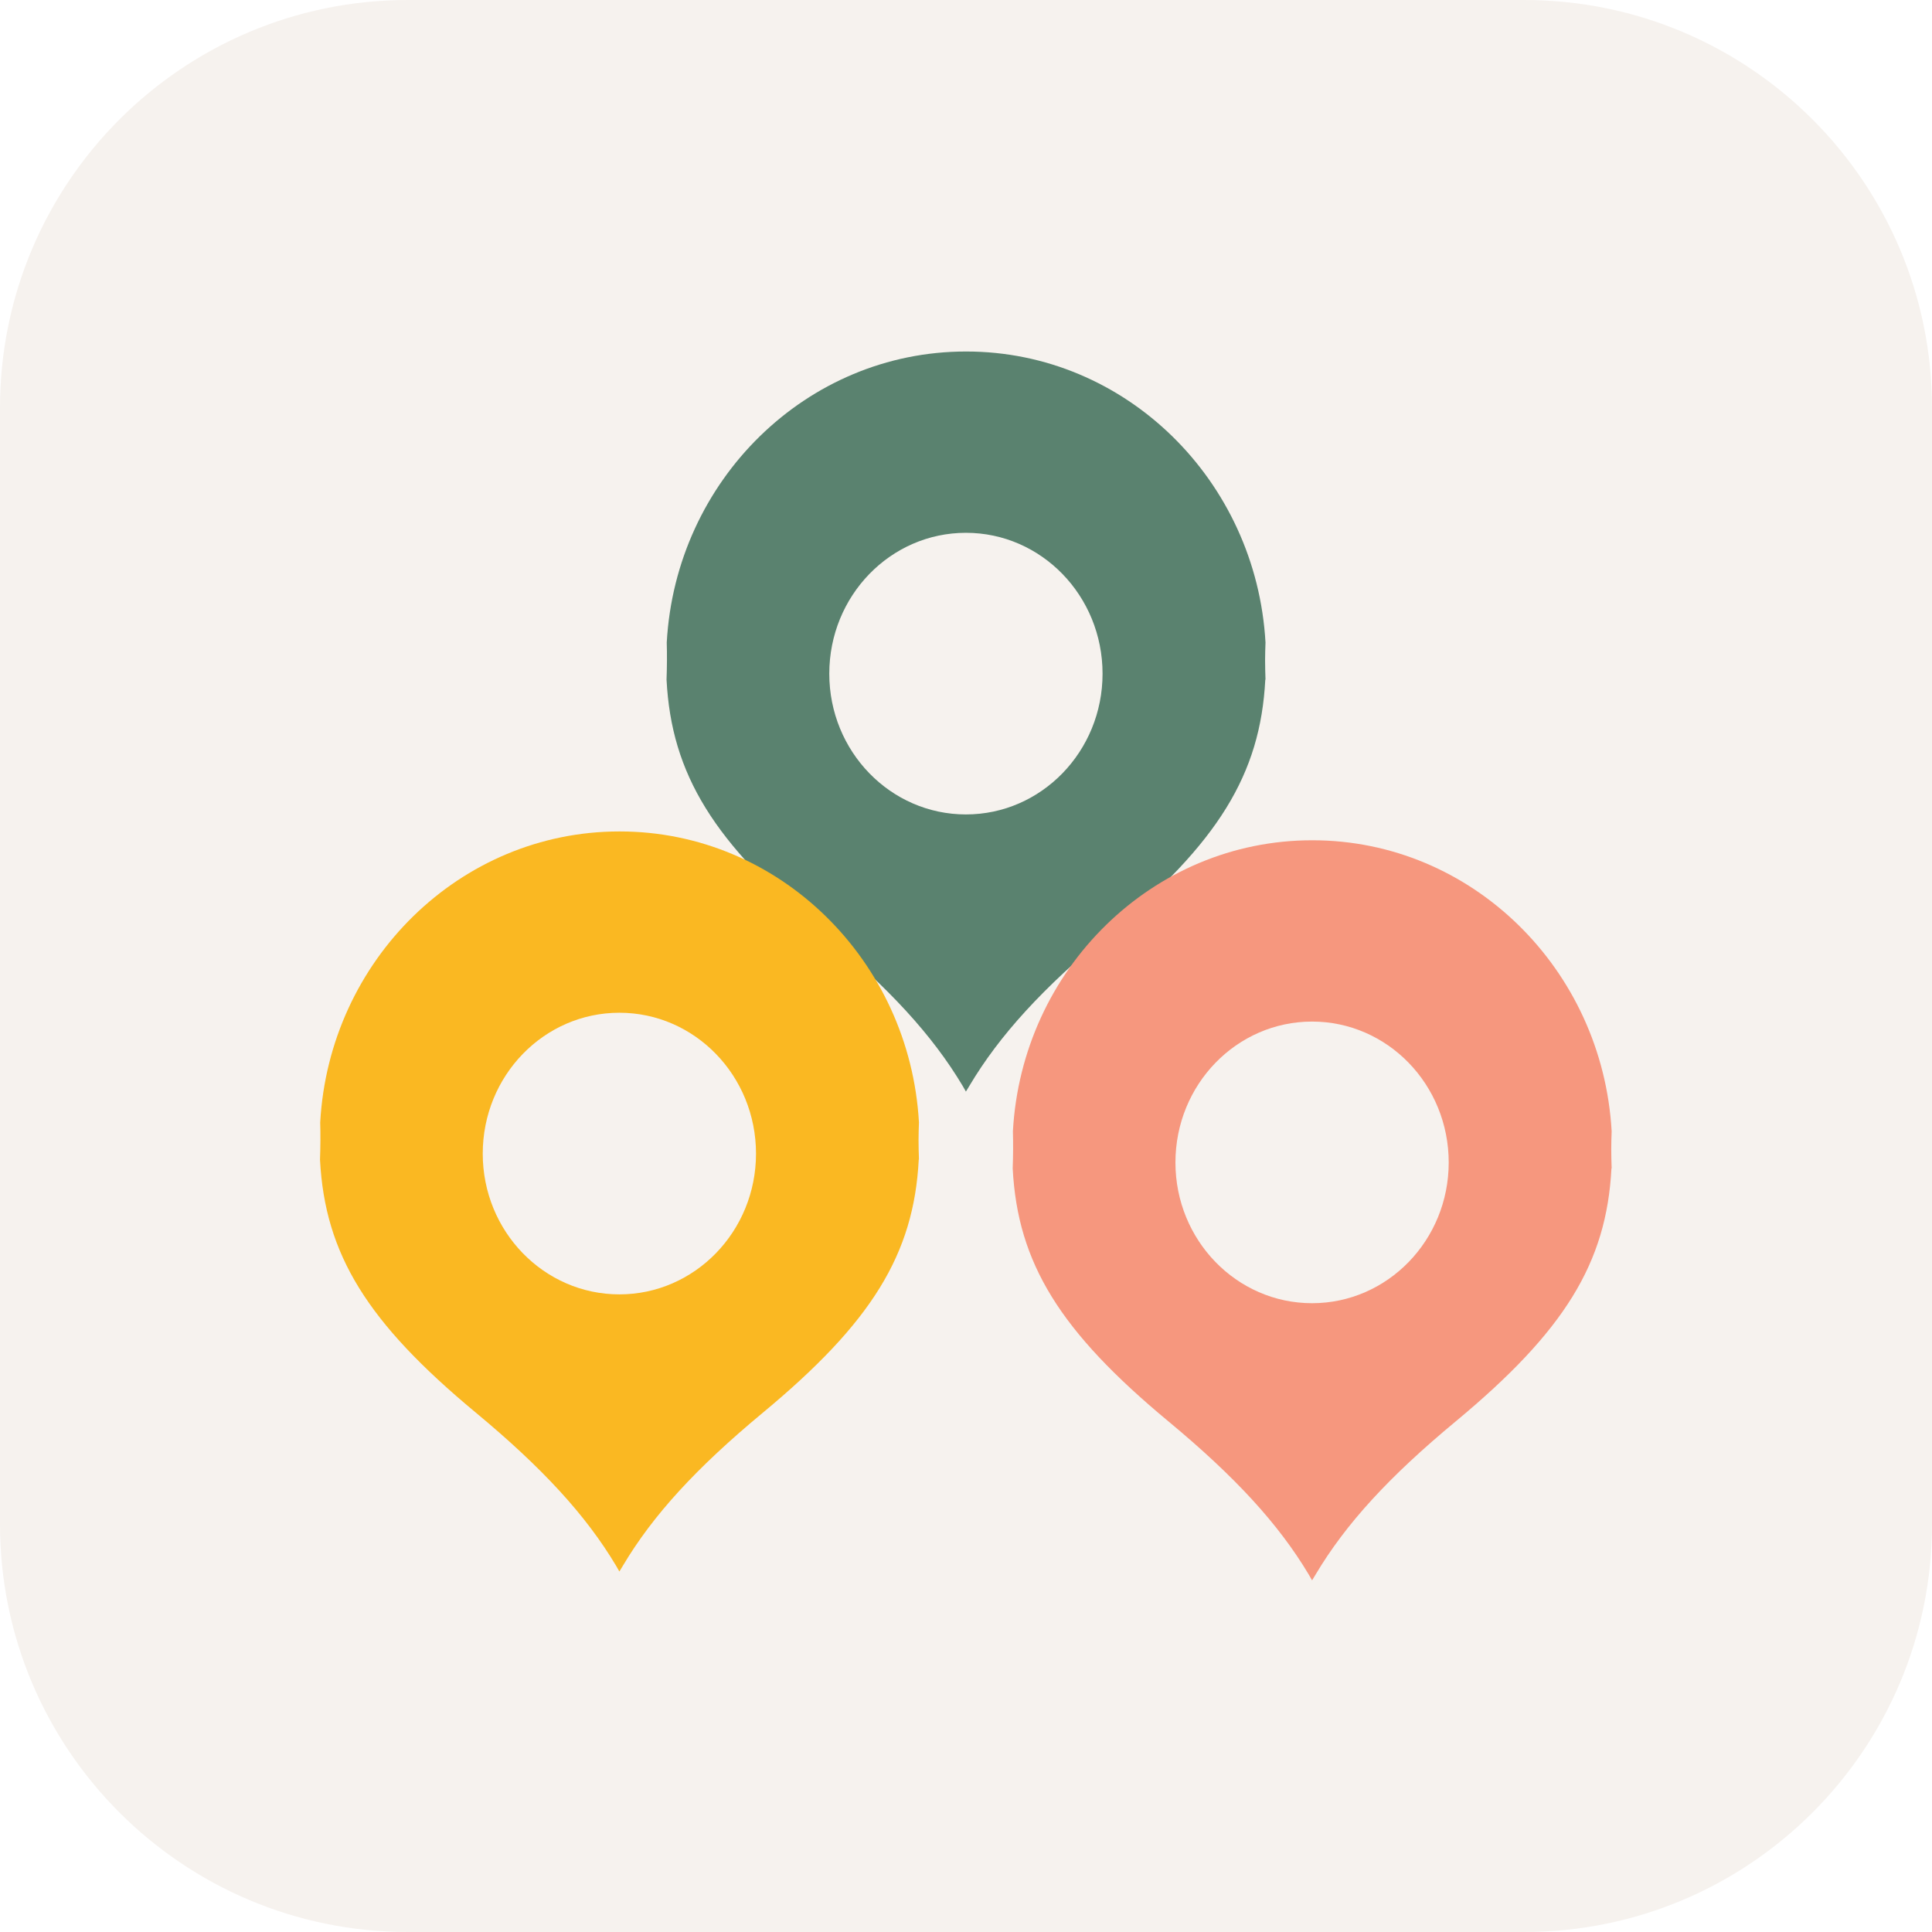
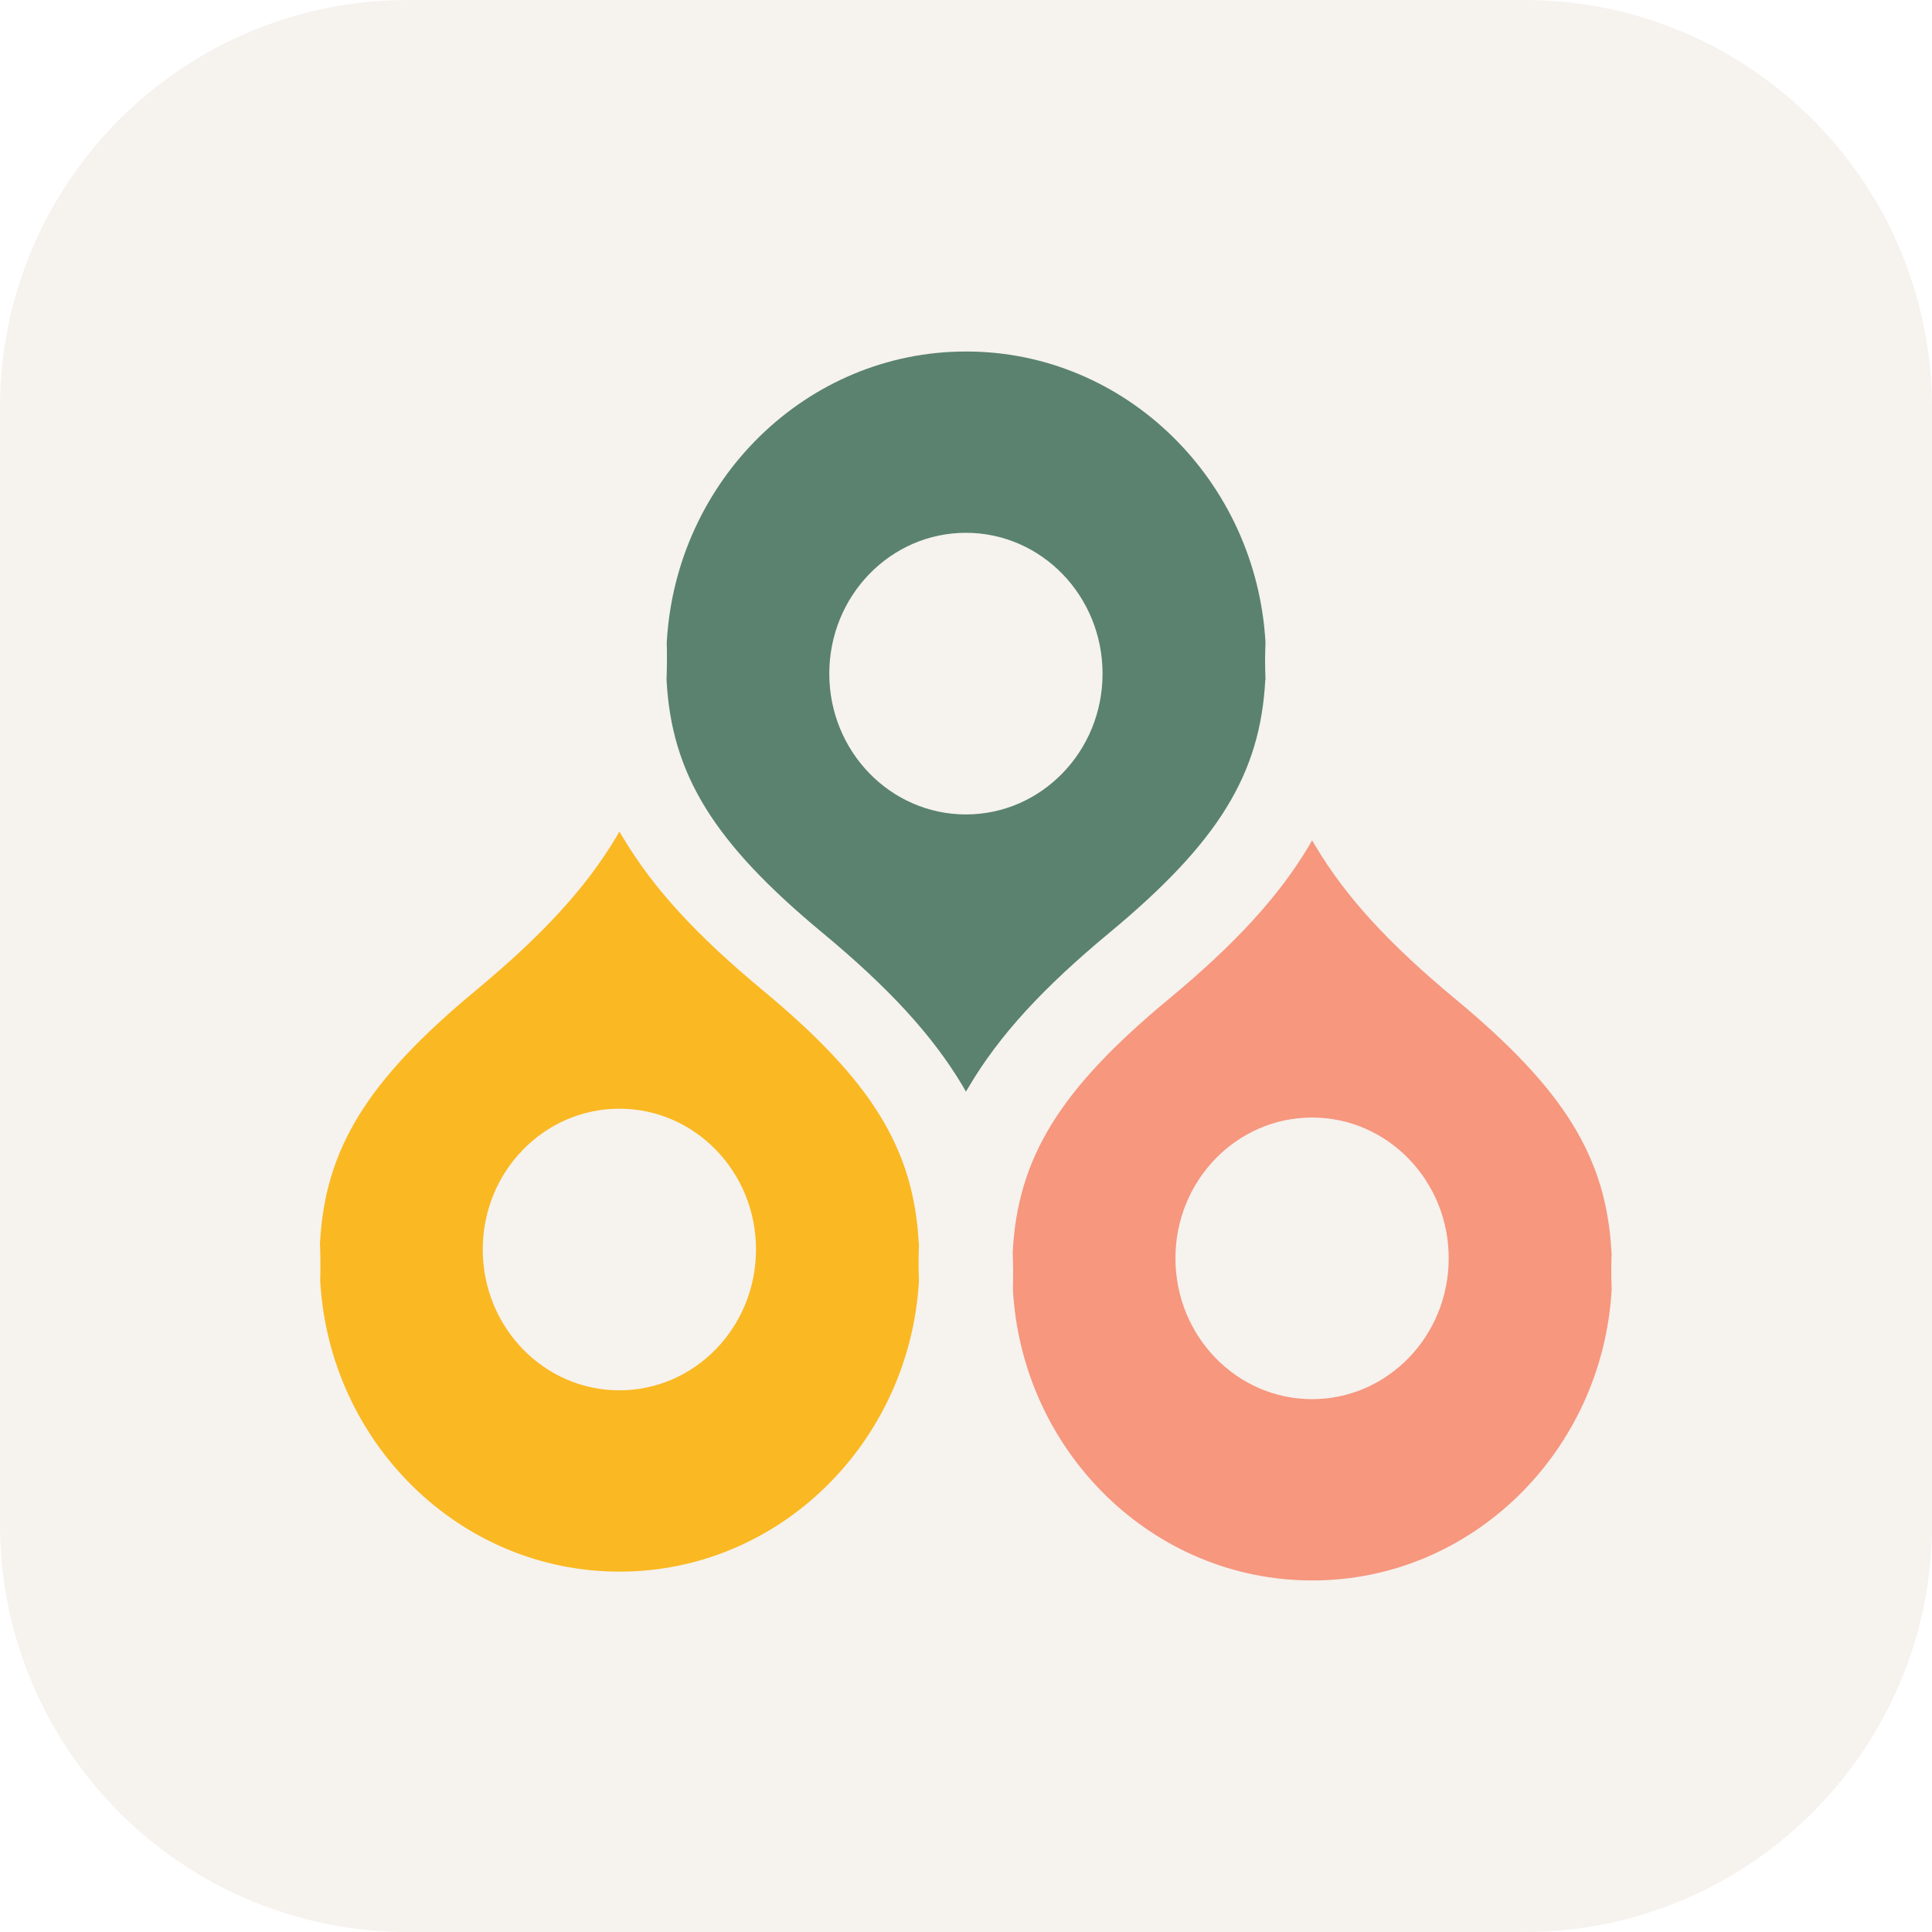
<svg xmlns="http://www.w3.org/2000/svg" width="180" height="180" viewBox="0 0 180 180">
  <rect width="180" height="180" rx="38" fill="#F6F2EE" />
  <g transform="translate(90 90) scale(1.9) translate(-164.33 -30.87)">
    <path transform="translate(149.646 0.738)" d="M29.36 16.09C29.12 20.75 27.03 24.09 21.73 28.49C18.45 31.21 16.33 33.52 14.85 36.01C14.79 36.1 14.74 36.2 14.68 36.29C14.63 36.2 14.57 36.1 14.52 36.01C13.04 33.53 10.91 31.21 7.63 28.49C2.33 24.09 0.24 20.75 0 16.09C0.01 15.78 0.02 15.46 0.02 15.15C0.02 14.85 0.02 14.56 0.01 14.27C0.45 6.32 6.86 0 14.68 0H14.7C22.51 0 28.92 6.32 29.37 14.27C29.36 14.56 29.35 14.85 29.35 15.15C29.35 15.46 29.36 15.78 29.37 16.09M21.38 15.8C21.38 11.98 18.38 8.89 14.68 8.89C10.98 8.89 7.98 11.98 7.98 15.8C7.98 19.61 10.98 22.7 14.68 22.7C18.38 22.7 21.38 19.61 21.38 15.8Z" fill="#5A826F" />
-     <path transform="translate(166.62 24.705)" d="M29.36 16.09C29.12 20.75 27.03 24.09 21.73 28.49C18.45 31.21 16.33 33.52 14.85 36.01C14.79 36.1 14.74 36.2 14.68 36.29C14.63 36.2 14.57 36.1 14.52 36.01C13.04 33.53 10.91 31.21 7.63 28.49C2.33 24.09 0.24 20.75 0 16.09C0.01 15.78 0.02 15.46 0.02 15.15C0.02 14.85 0.02 14.56 0.01 14.27C0.45 6.32 6.86 0 14.68 0H14.7C22.51 0 28.92 6.32 29.37 14.27C29.36 14.56 29.35 14.85 29.35 15.15C29.35 15.46 29.36 15.78 29.37 16.09M21.38 15.8C21.38 11.98 18.38 8.89 14.68 8.89C10.98 8.89 7.98 11.98 7.98 15.8C7.98 19.61 10.98 22.7 14.68 22.7C18.38 22.7 21.38 19.61 21.38 15.8Z" fill="#F6977E" />
-     <path transform="translate(132.653 24.272)" d="M29.36 16.09C29.12 20.75 27.03 24.09 21.73 28.49C18.45 31.21 16.33 33.52 14.85 36.01C14.79 36.1 14.74 36.2 14.68 36.29C14.63 36.2 14.57 36.1 14.52 36.01C13.04 33.53 10.91 31.21 7.63 28.49C2.33 24.09 0.24 20.75 0 16.09C0.01 15.78 0.02 15.46 0.02 15.15C0.02 14.85 0.02 14.56 0.01 14.27C0.45 6.32 6.86 0 14.68 0H14.7C22.51 0 28.92 6.32 29.37 14.27C29.36 14.56 29.35 14.85 29.35 15.15C29.35 15.46 29.36 15.78 29.37 16.09M21.38 15.8C21.38 11.98 18.38 8.89 14.68 8.89C10.98 8.89 7.98 11.98 7.98 15.8C7.98 19.61 10.98 22.7 14.68 22.7C18.38 22.7 21.38 19.61 21.38 15.8Z" fill="#FAB822" />
+     <path transform="translate(166.62 24.705)" d="M29.36 20.205C29.12 15.545 27.03 12.205 21.73 7.805C18.45 5.085 16.33 2.775 14.85 0.285C14.79 0.195 14.74 0.095 14.68 0.005C14.63 0.095 14.57 0.195 14.52 0.285C13.04 2.765 10.91 5.085 7.63 7.805C2.33 12.205 0.24 15.545 0 20.205C0.01 20.515 0.02 20.835 0.02 21.145C0.02 21.445 0.02 21.735 0.01 22.025C0.45 29.975 6.86 36.295 14.68 36.295H14.7C22.51 36.295 28.92 29.975 29.37 22.025C29.36 21.735 29.35 21.445 29.35 21.145C29.35 20.835 29.36 20.515 29.37 20.205M21.38 20.495C21.38 24.315 18.38 27.405 14.68 27.405C10.98 27.405 7.98 24.315 7.98 20.495C7.98 16.685 10.98 13.595 14.68 13.595C18.38 13.595 21.38 16.685 21.38 20.495Z" fill="#F6977E" />
+     <path transform="translate(132.653 24.272)" d="M29.36 20.205C29.12 15.545 27.03 12.205 21.73 7.805C18.45 5.085 16.33 2.775 14.85 0.285C14.79 0.195 14.74 0.095 14.68 0.005C14.63 0.095 14.57 0.195 14.52 0.285C13.04 2.765 10.91 5.085 7.63 7.805C2.33 12.205 0.24 15.545 0 20.205C0.01 20.515 0.02 20.835 0.02 21.145C0.02 21.445 0.02 21.735 0.01 22.025C0.45 29.975 6.86 36.295 14.68 36.295H14.7C22.51 36.295 28.92 29.975 29.37 22.025C29.36 21.735 29.35 21.445 29.35 21.145C29.35 20.835 29.36 20.515 29.37 20.205M21.38 20.495C21.38 24.315 18.38 27.405 14.68 27.405C10.98 27.405 7.98 24.315 7.98 20.495C7.98 16.685 10.98 13.595 14.68 13.595C18.38 13.595 21.38 16.685 21.38 20.495Z" fill="#FAB822" />
  </g>
</svg>
